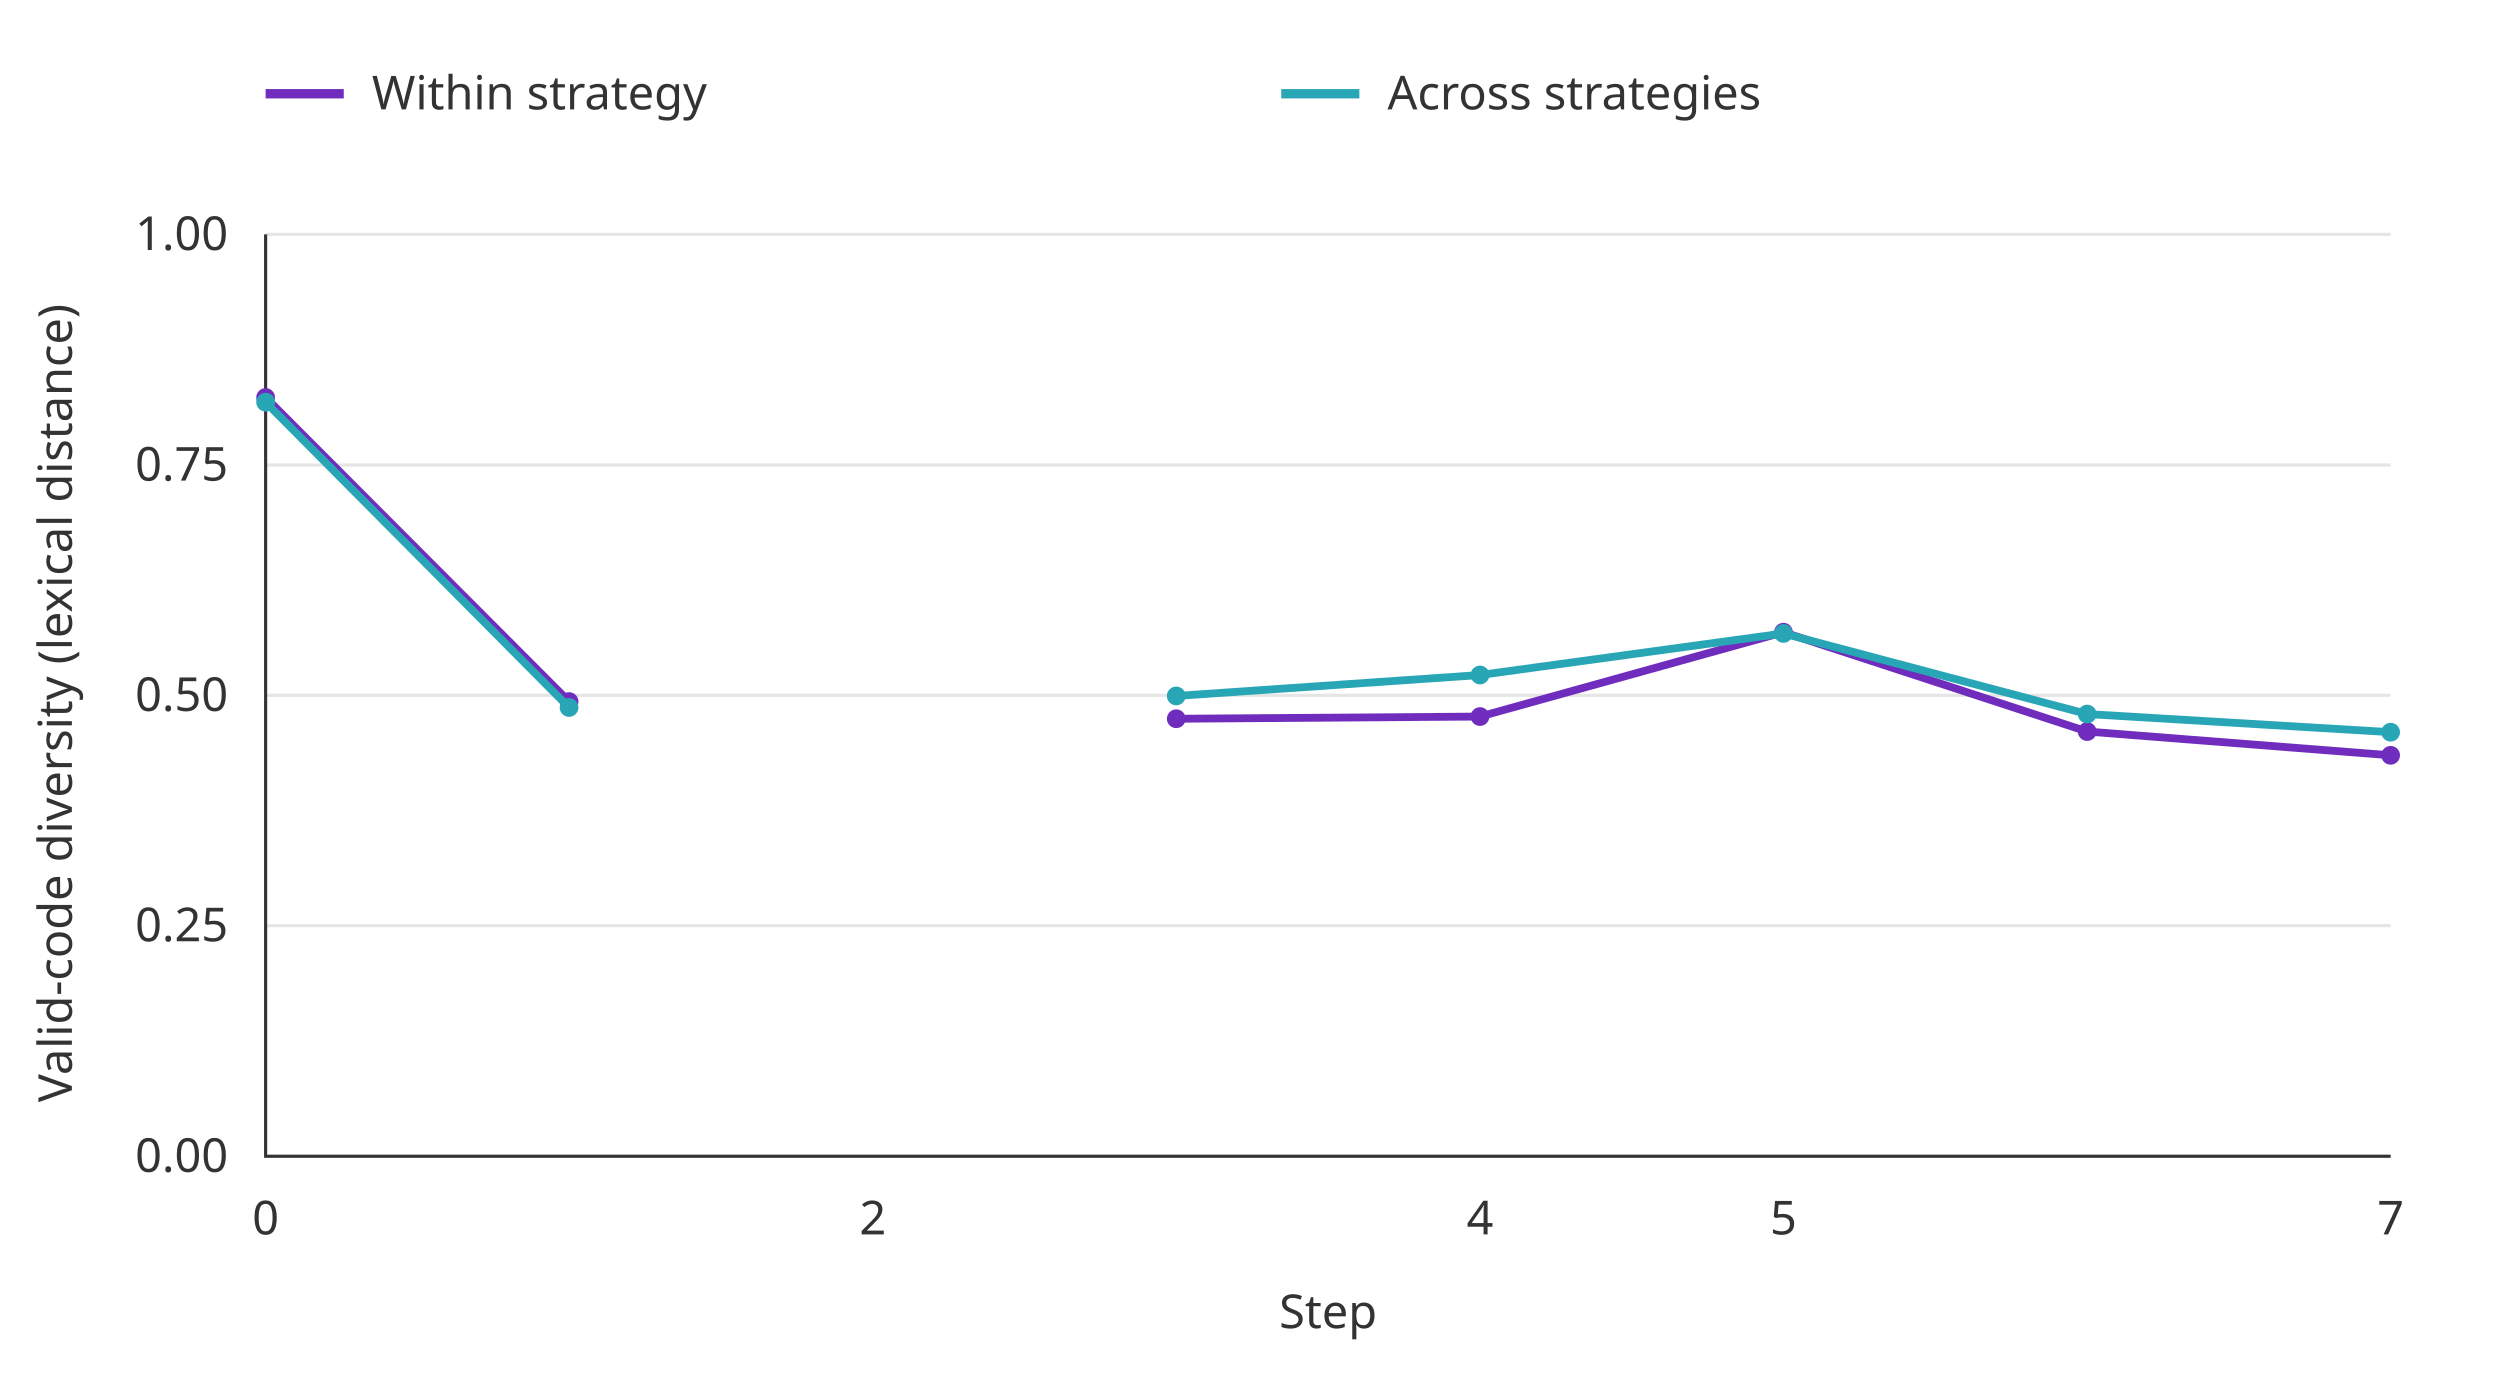
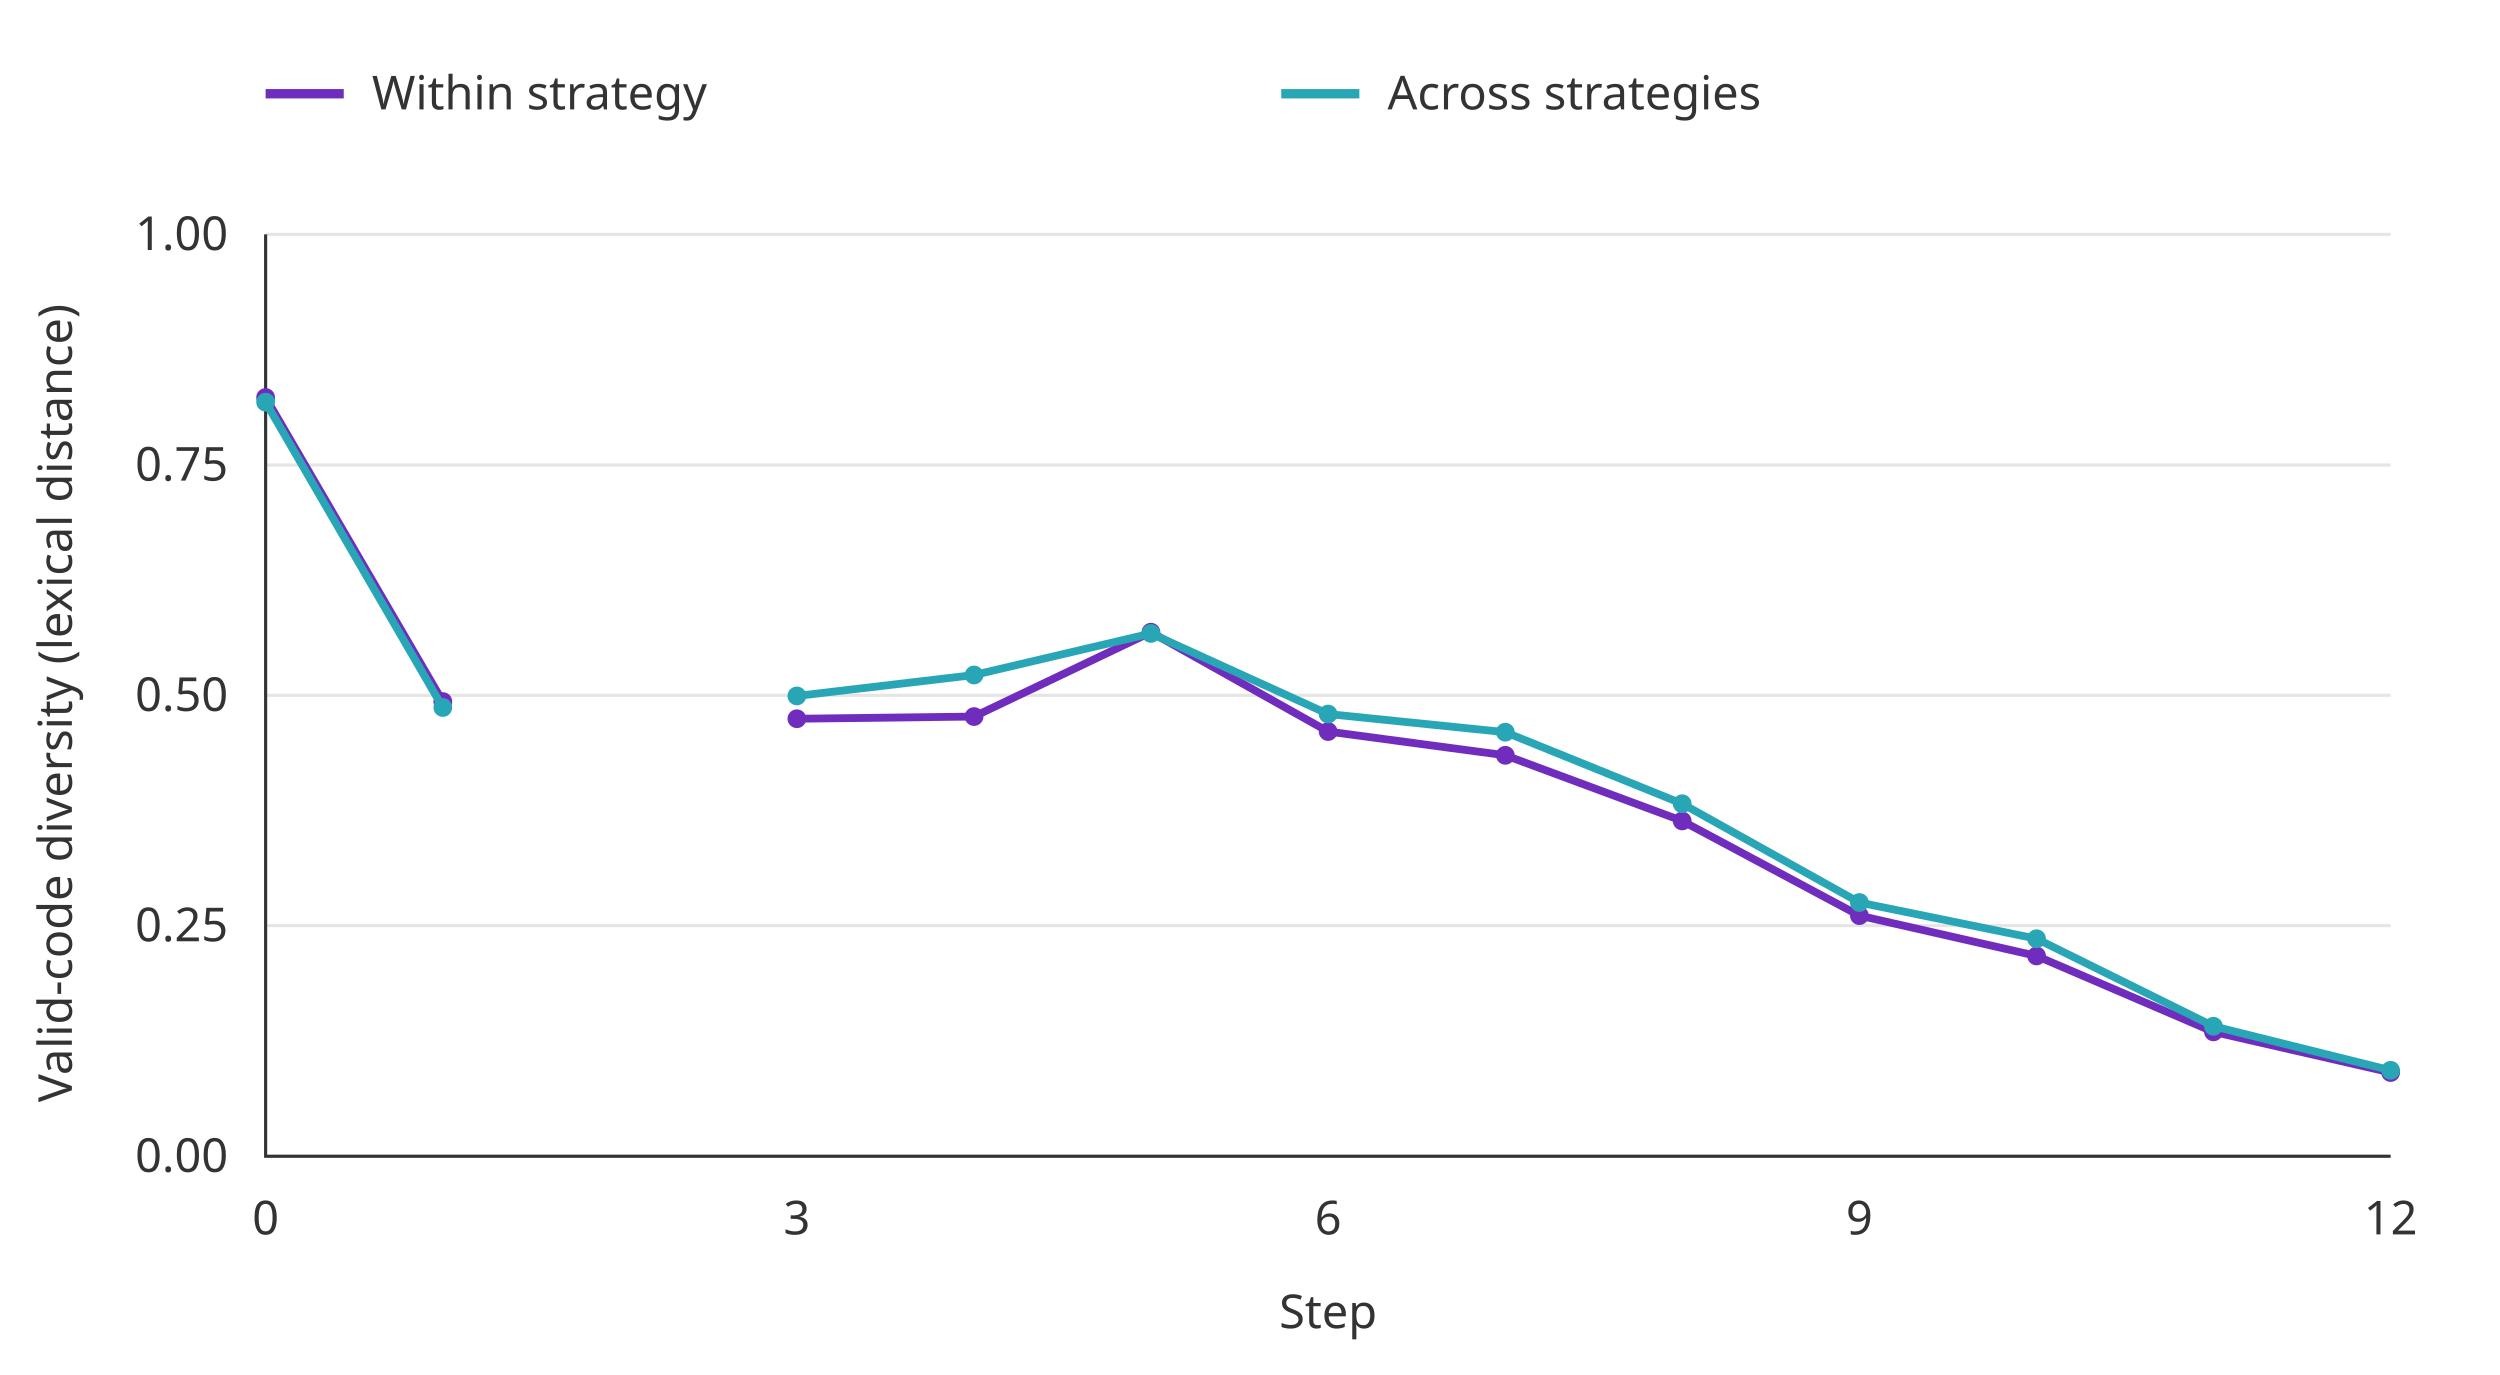
<svg xmlns="http://www.w3.org/2000/svg" width="800" height="440" viewBox="0 0 800 440">
  <rect width="100%" height="100%" fill="white" />
  <g font-family="sans-serif" font-size="15" fill="#333">
    <path d="M85,370.0 H765" stroke="#e5e5e5" />
    <text x="73" y="375.0" text-anchor="end">0.00</text>
    <path d="M85,296.2 H765" stroke="#e5e5e5" />
    <text x="73" y="301.2" text-anchor="end">0.25</text>
    <path d="M85,222.5 H765" stroke="#e5e5e5" />
    <text x="73" y="227.5" text-anchor="end">0.50</text>
    <path d="M85,148.8 H765" stroke="#e5e5e5" />
    <text x="73" y="153.8" text-anchor="end">0.75</text>
    <path d="M85,75.0 H765" stroke="#e5e5e5" />
    <text x="73" y="80.0" text-anchor="end">1.00</text>
    <text x="85.0" y="395" text-anchor="middle">0</text>
-     <text x="279.3" y="395" text-anchor="middle">2</text>
-     <text x="473.6" y="395" text-anchor="middle">4</text>
-     <text x="570.7" y="395" text-anchor="middle">5</text>
-     <text x="765.0" y="395" text-anchor="middle">7</text>
+     <text x="255.0" y="395" text-anchor="middle">3</text>
+     <text x="425.0" y="395" text-anchor="middle">6</text>
+     <text x="595.0" y="395" text-anchor="middle">9</text>
+     <text x="765.0" y="395" text-anchor="middle">12</text>
    <path d="M85,75 V370 H765" fill="none" stroke="#333" />
    <text x="425" y="425" text-anchor="middle">Step</text>
    <text transform="translate(23,225) rotate(-90)" text-anchor="middle">Valid-code diversity (lexical distance)</text>
    <path d="M85,30 h25" stroke="#702dbd" stroke-width="3" />
    <text x="119" y="35">Within strategy</text>
    <circle cx="85.0" cy="127.2" r="3" fill="#702dbd" />
-     <circle cx="182.1" cy="224.5" r="3" fill="#702dbd" />
-     <polyline points="85.0,127.2 182.1,224.5" fill="none" stroke="#702dbd" stroke-width="2.5" />
-     <circle cx="376.4" cy="230.0" r="3" fill="#702dbd" />
-     <circle cx="473.6" cy="229.3" r="3" fill="#702dbd" />
-     <circle cx="570.7" cy="202.3" r="3" fill="#702dbd" />
-     <circle cx="667.9" cy="234.1" r="3" fill="#702dbd" />
-     <circle cx="765.0" cy="241.7" r="3" fill="#702dbd" />
-     <polyline points="376.4,230.0 473.6,229.3 570.7,202.3 667.9,234.1 765.0,241.7" fill="none" stroke="#702dbd" stroke-width="2.5" />
+     <circle cx="141.7" cy="224.5" r="3" fill="#702dbd" />
+     <polyline points="85.0,127.2 141.7,224.5" fill="none" stroke="#702dbd" stroke-width="2.5" />
+     <circle cx="255.0" cy="230.0" r="3" fill="#702dbd" />
+     <circle cx="311.7" cy="229.3" r="3" fill="#702dbd" />
+     <circle cx="368.3" cy="202.3" r="3" fill="#702dbd" />
+     <circle cx="425.0" cy="234.1" r="3" fill="#702dbd" />
+     <circle cx="481.7" cy="241.7" r="3" fill="#702dbd" />
+     <circle cx="538.3" cy="262.7" r="3" fill="#702dbd" />
+     <circle cx="595.0" cy="293.0" r="3" fill="#702dbd" />
+     <circle cx="651.7" cy="305.9" r="3" fill="#702dbd" />
+     <circle cx="708.3" cy="330.2" r="3" fill="#702dbd" />
+     <circle cx="765.0" cy="343.2" r="3" fill="#702dbd" />
+     <polyline points="255.0,230.0 311.7,229.3 368.3,202.3 425.0,234.1 481.7,241.7 538.3,262.7 595.0,293.0 651.7,305.9 708.3,330.2 765.0,343.2" fill="none" stroke="#702dbd" stroke-width="2.5" />
    <path d="M410,30 h25" stroke="#29a6b6" stroke-width="3" />
    <text x="444" y="35">Across strategies</text>
    <circle cx="85.0" cy="128.7" r="3" fill="#29a6b6" />
-     <circle cx="182.1" cy="226.4" r="3" fill="#29a6b6" />
-     <polyline points="85.0,128.7 182.1,226.4" fill="none" stroke="#29a6b6" stroke-width="2.5" />
-     <circle cx="376.4" cy="222.7" r="3" fill="#29a6b6" />
-     <circle cx="473.6" cy="216.0" r="3" fill="#29a6b6" />
-     <circle cx="570.7" cy="202.7" r="3" fill="#29a6b6" />
-     <circle cx="667.9" cy="228.5" r="3" fill="#29a6b6" />
-     <circle cx="765.0" cy="234.3" r="3" fill="#29a6b6" />
-     <polyline points="376.4,222.7 473.6,216.0 570.7,202.7 667.9,228.5 765.0,234.3" fill="none" stroke="#29a6b6" stroke-width="2.5" />
+     <circle cx="141.7" cy="226.4" r="3" fill="#29a6b6" />
+     <polyline points="85.0,128.7 141.7,226.4" fill="none" stroke="#29a6b6" stroke-width="2.5" />
+     <circle cx="255.0" cy="222.7" r="3" fill="#29a6b6" />
+     <circle cx="311.7" cy="216.0" r="3" fill="#29a6b6" />
+     <circle cx="368.3" cy="202.7" r="3" fill="#29a6b6" />
+     <circle cx="425.0" cy="228.5" r="3" fill="#29a6b6" />
+     <circle cx="481.7" cy="234.3" r="3" fill="#29a6b6" />
+     <circle cx="538.3" cy="257.2" r="3" fill="#29a6b6" />
+     <circle cx="595.0" cy="288.8" r="3" fill="#29a6b6" />
+     <circle cx="651.7" cy="300.4" r="3" fill="#29a6b6" />
+     <circle cx="708.3" cy="328.4" r="3" fill="#29a6b6" />
+     <circle cx="765.0" cy="342.5" r="3" fill="#29a6b6" />
+     <polyline points="255.0,222.7 311.7,216.0 368.3,202.7 425.0,228.5 481.7,234.3 538.3,257.2 595.0,288.8 651.7,300.4 708.3,328.4 765.0,342.5" fill="none" stroke="#29a6b6" stroke-width="2.5" />
  </g>
</svg>
